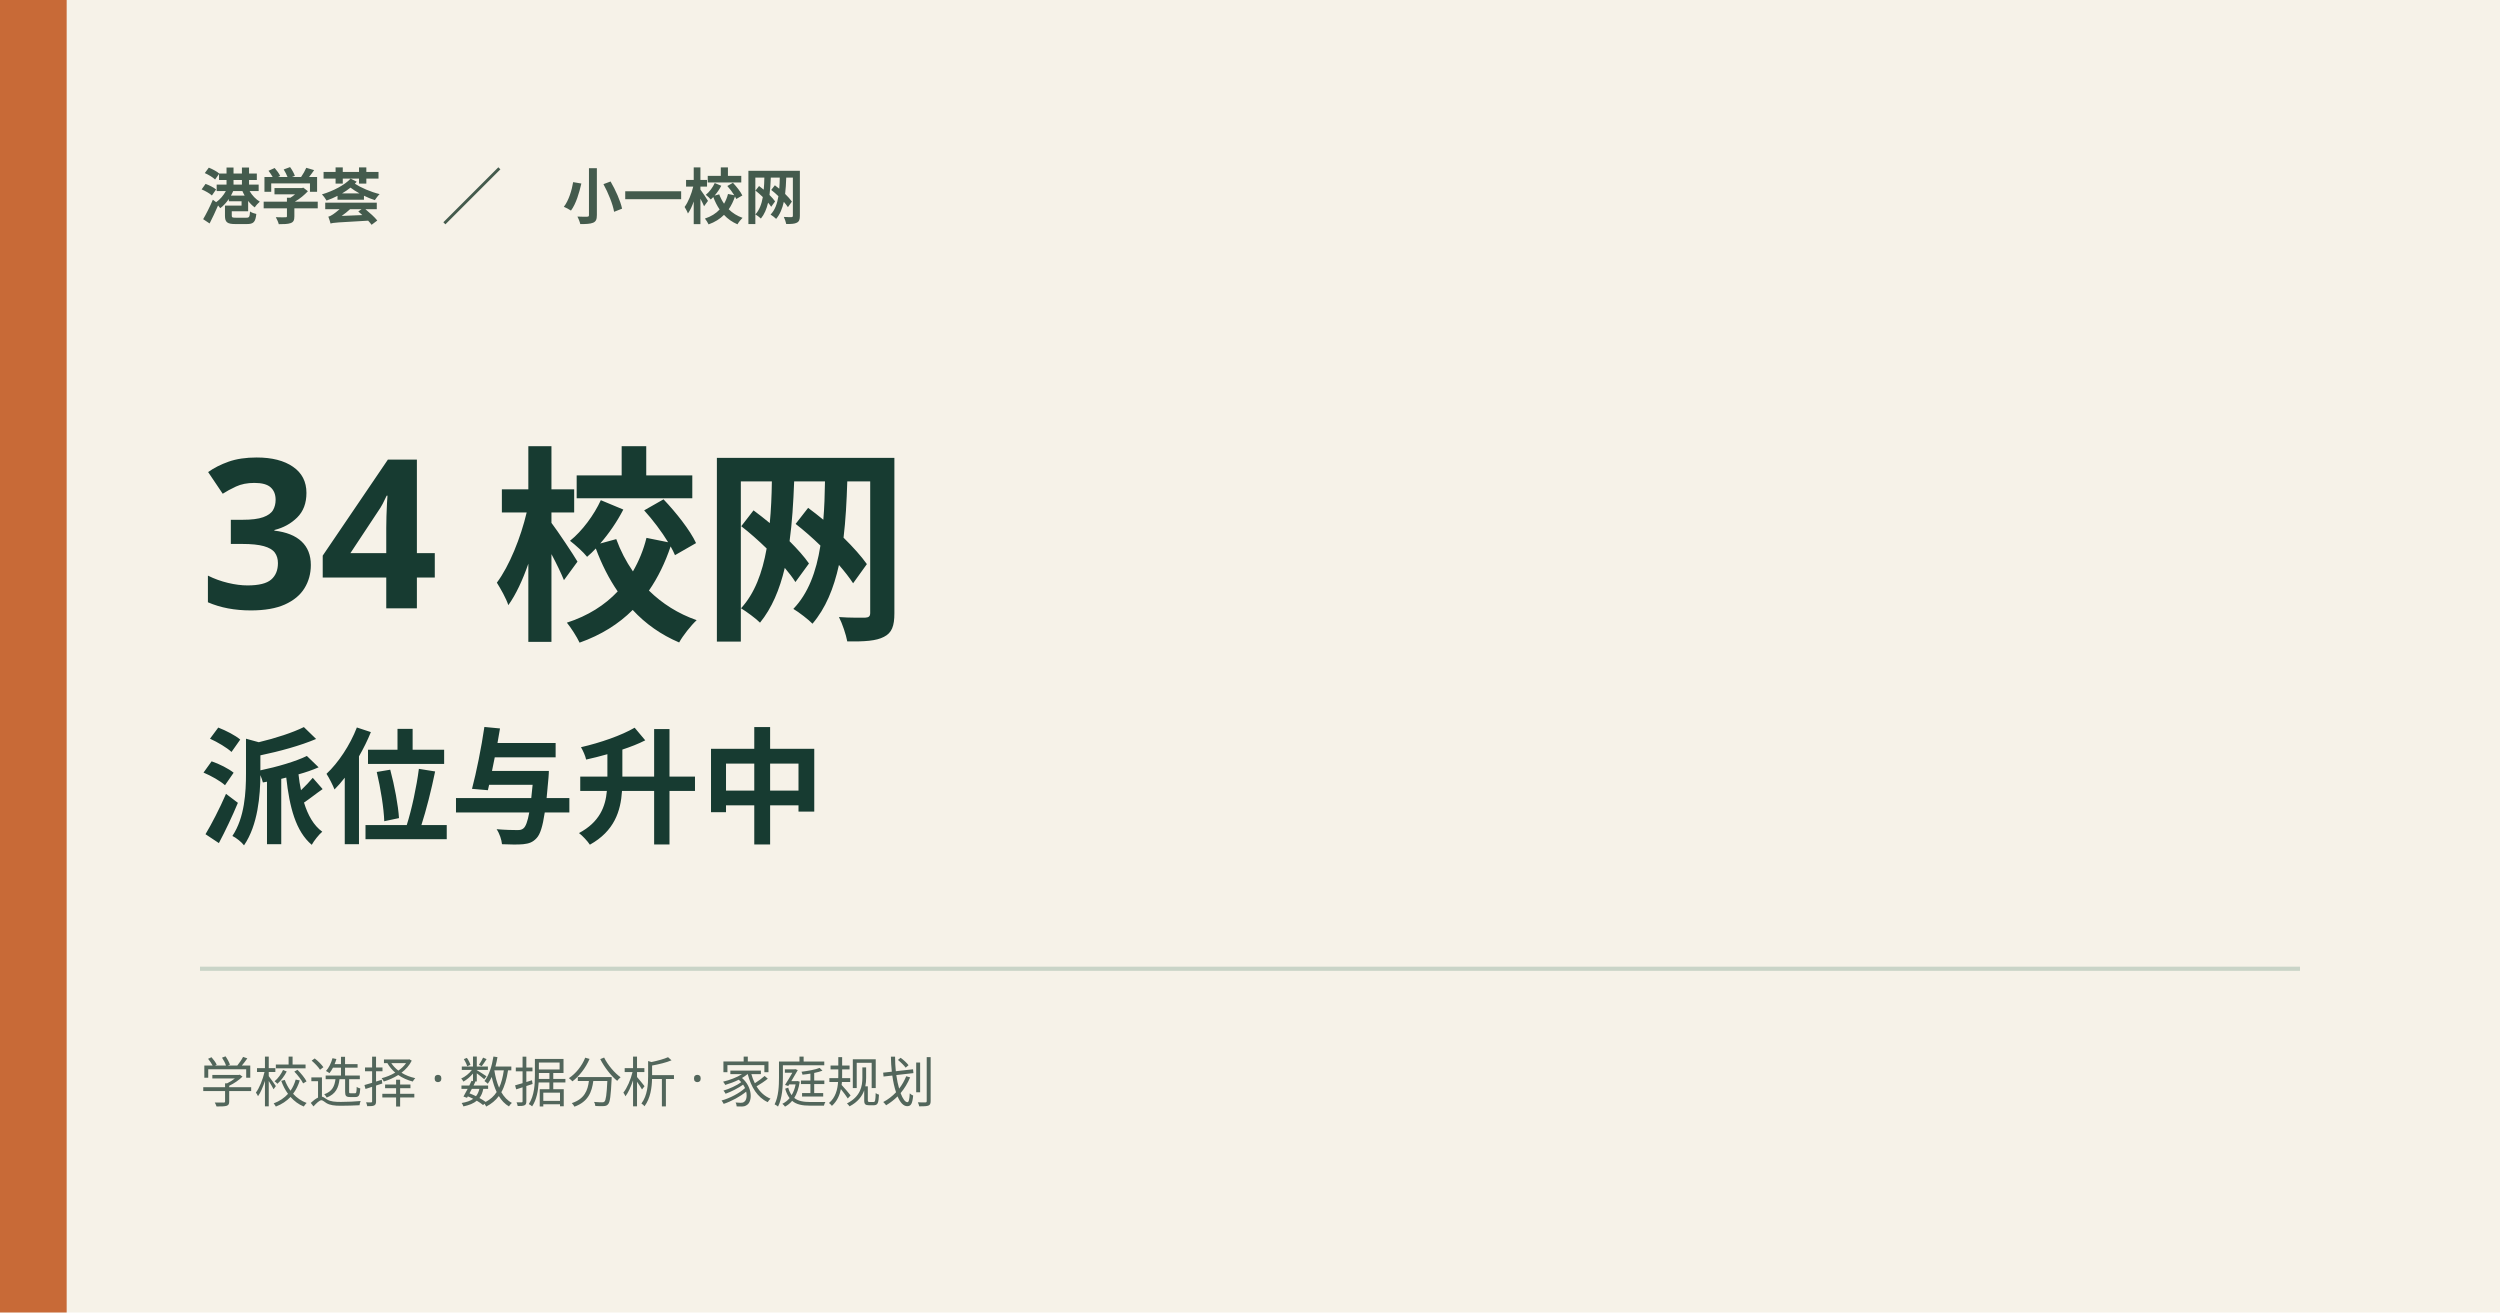
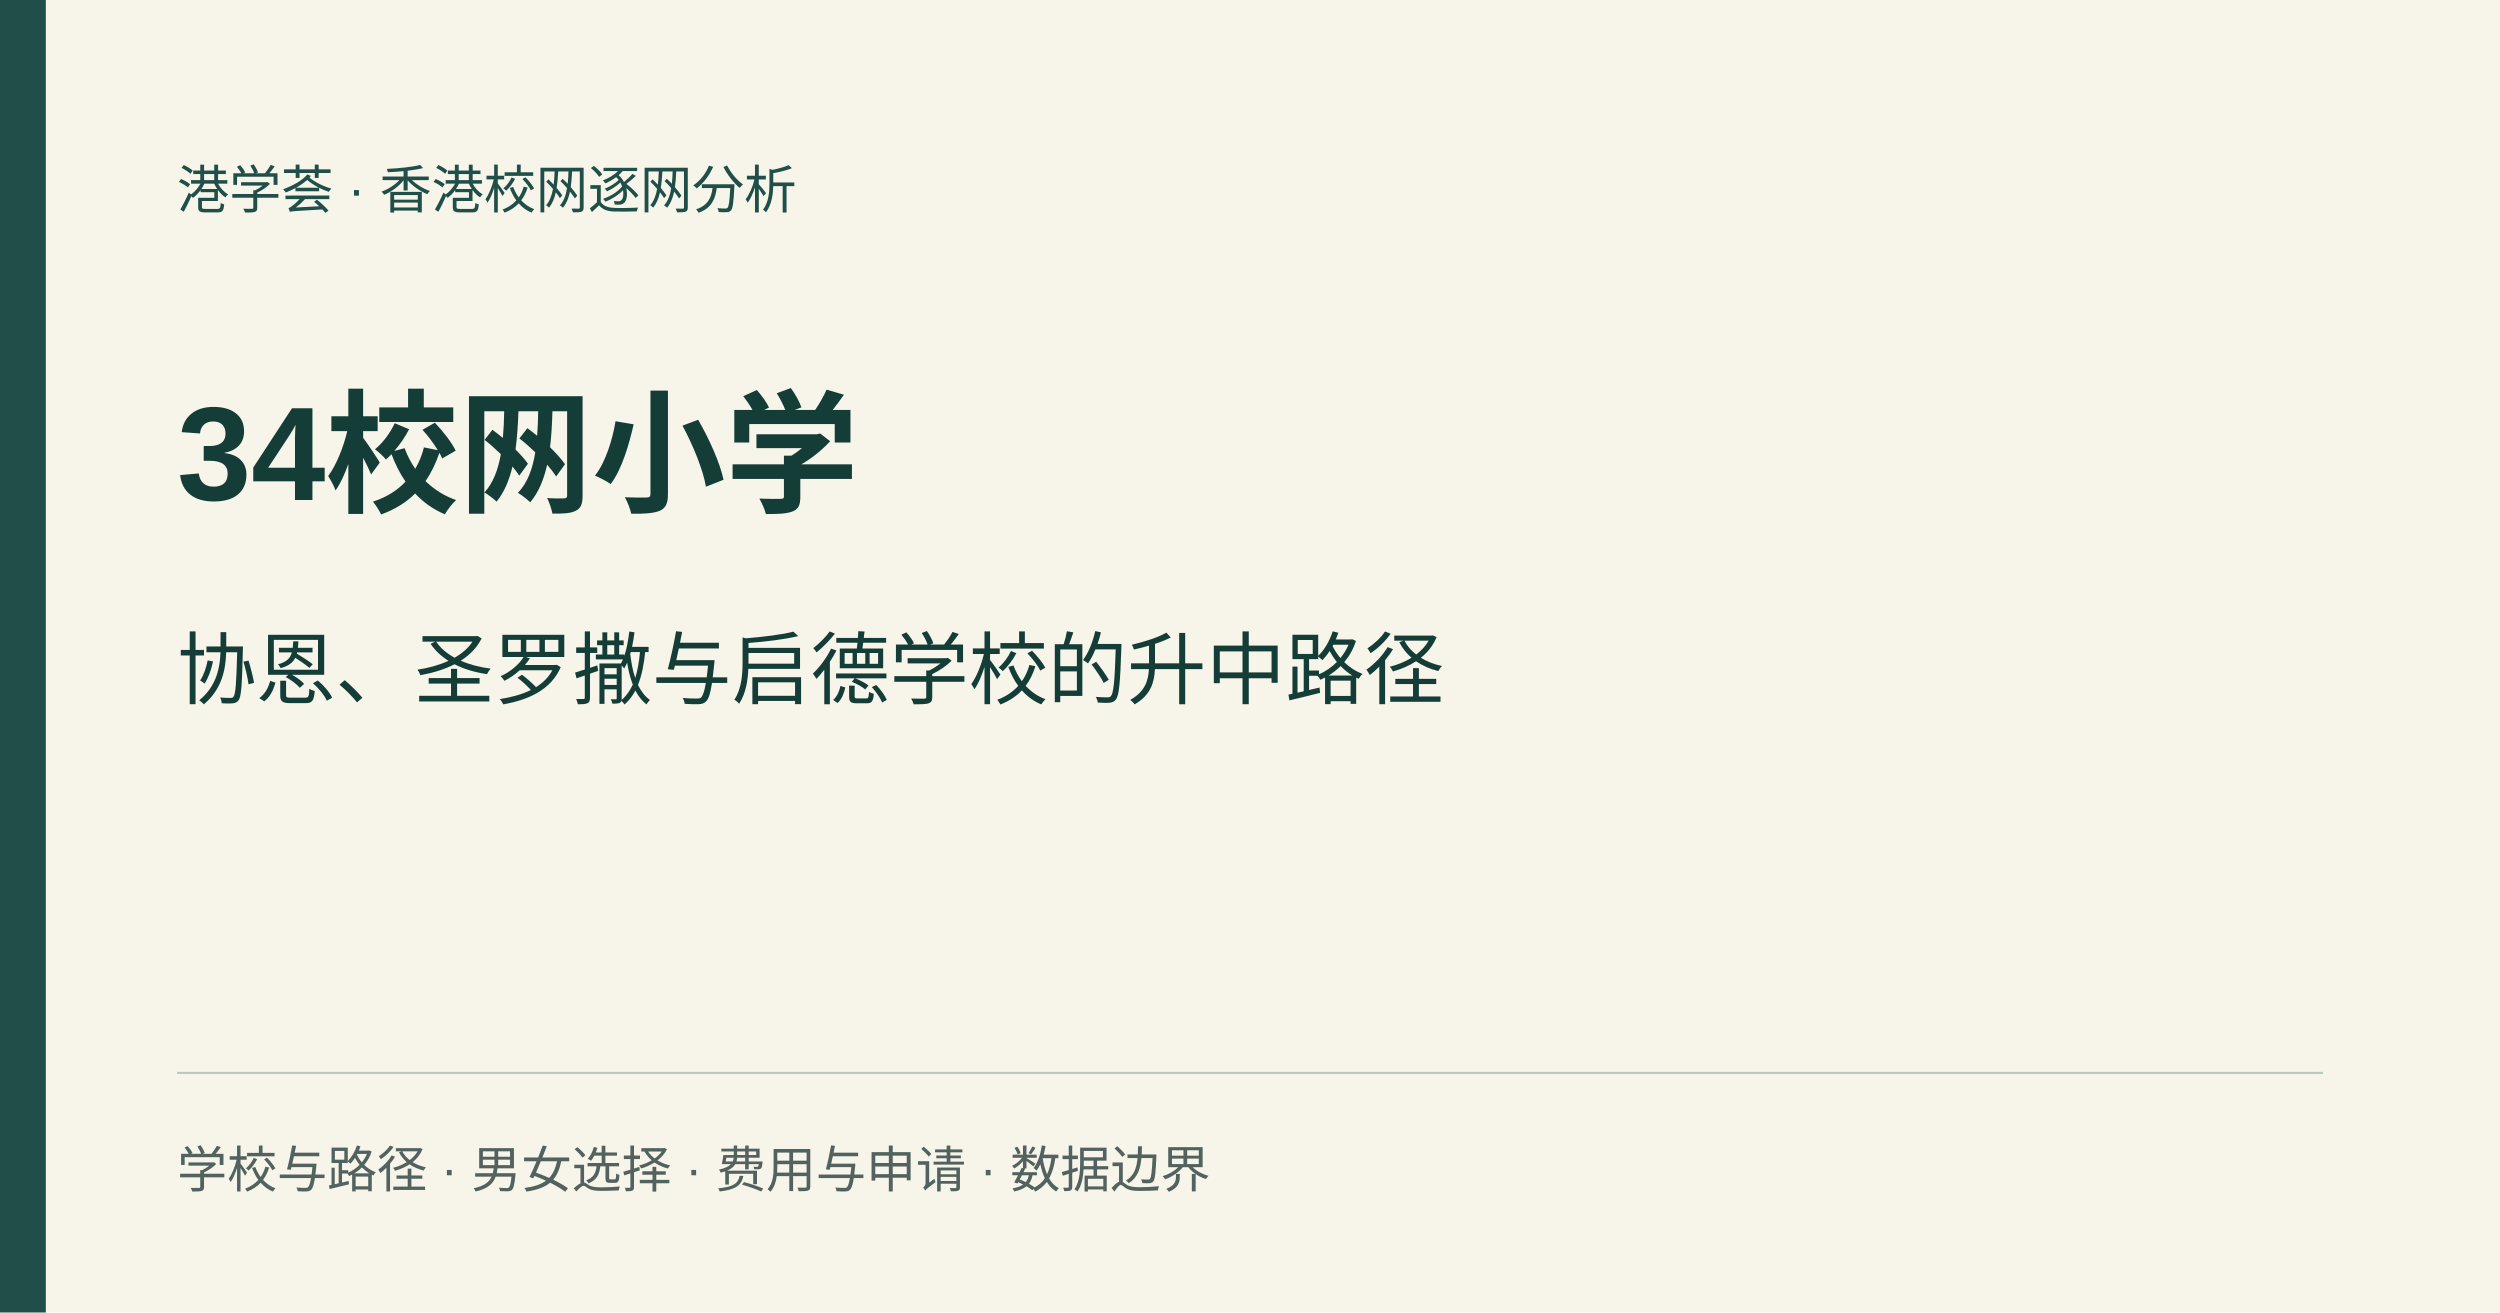
- <svg xmlns="http://www.w3.org/2000/svg" width="1200" height="630">
-   <rect width="1200" height="630" fill="#f6f2e8" />
-   <rect width="32" height="630" fill="#c86a37" />
-   <text x="96" y="105" font-family="PingFang SC, sans-serif" font-size="29" font-weight="700" fill="#445b4d">港学荟　／　小一校网</text>
-   <text x="96" y="292" font-family="PingFang SC, sans-serif" font-size="100" font-weight="700" fill="#173b31">34 校网</text>
-   <text x="96" y="400" font-family="PingFang SC, sans-serif" font-size="60" font-weight="600" fill="#173b31">派位与升中</text>
-   <path d="M96 465H1104" stroke="#c9d4c7" stroke-width="2" />
-   <text x="96" y="529" font-family="PingFang SC, sans-serif" font-size="26" fill="#52665b">学校选择 · 数据分析 · 家庭规划</text>
+ <svg xmlns="http://www.w3.org/2000/svg" width="1200" height="630" viewBox="0 0 1200 630">
+   <rect width="1200" height="630" fill="#f7f4ea" />
+   <rect width="22" height="630" fill="#204f49" />
+   <text x="85" y="100" font-family="PingFang SC,Arial,sans-serif" font-size="25" fill="#204f49">港学荟 · 香港校网逐网分析</text>
+   <text x="85" y="240" font-family="PingFang SC,Arial,sans-serif" font-size="64" font-weight="600" fill="#153d38">34校网小学</text>
+   <text x="85" y="335" font-family="PingFang SC,Arial,sans-serif" font-size="38" fill="#153d38">协恩、圣罗撒与启德学校的升中路径</text>
+   <path d="M85 515H1115" stroke="#b7c9bc" />
+   <text x="85" y="570" font-family="PingFang SC,Arial,sans-serif" font-size="24" fill="#52635f">学校与路径 · 男女选择 · 费用与申请 · 数据边界</text>
</svg>
